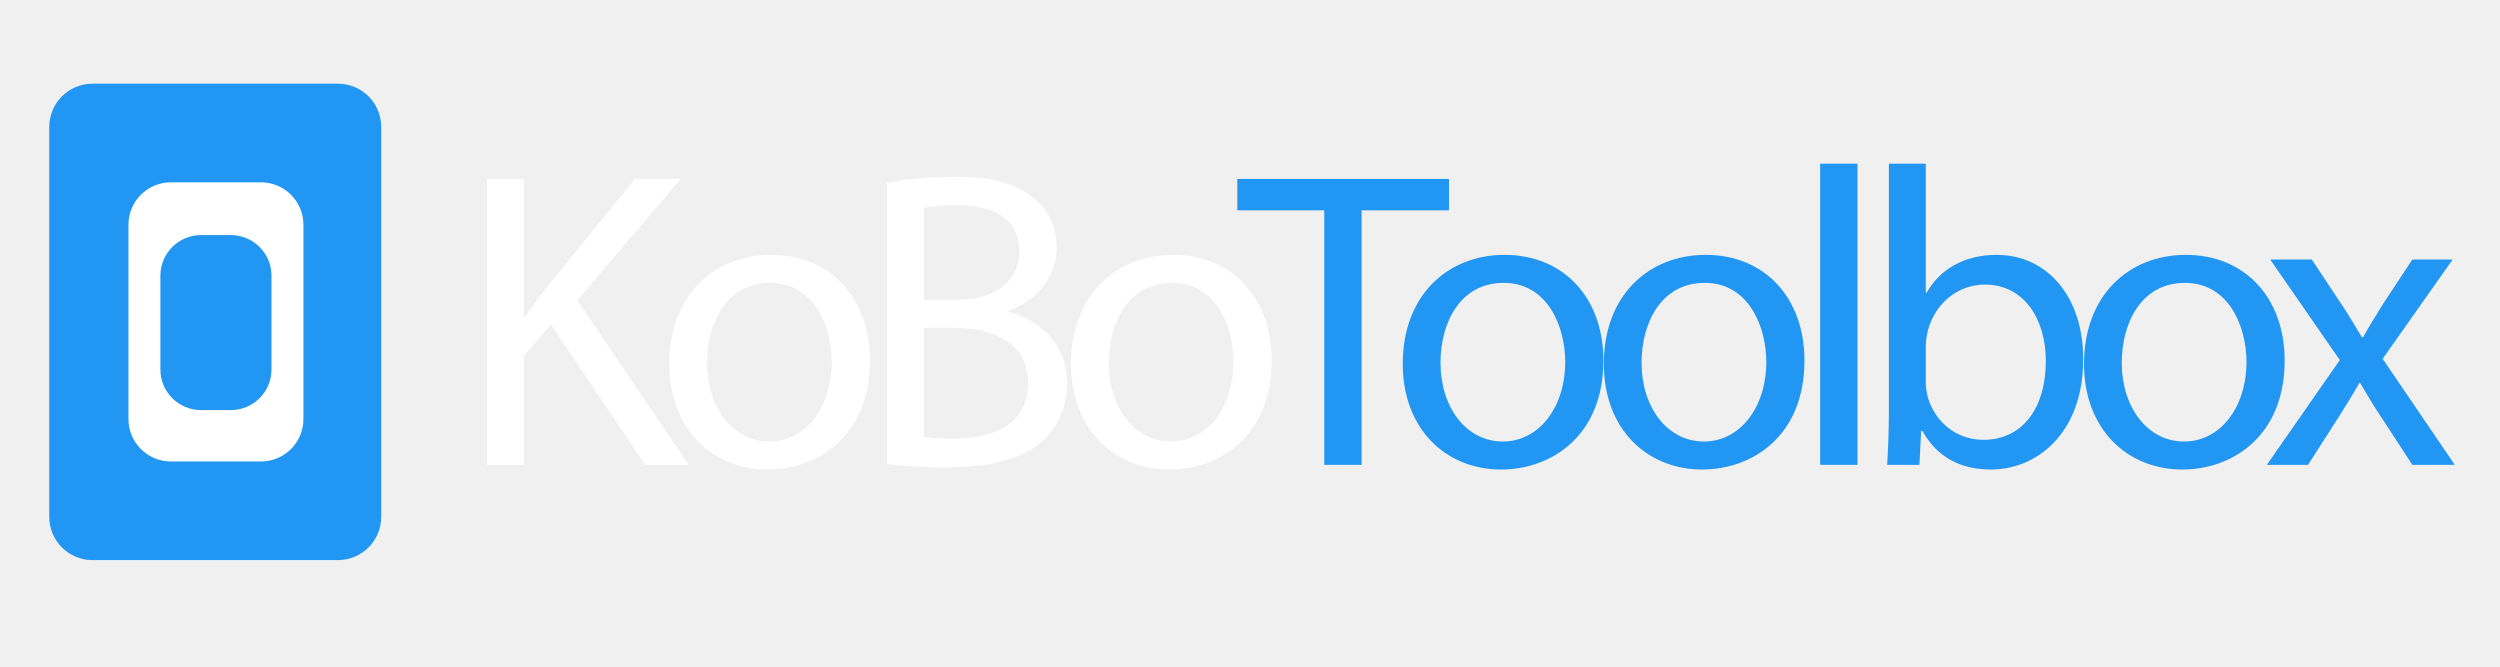
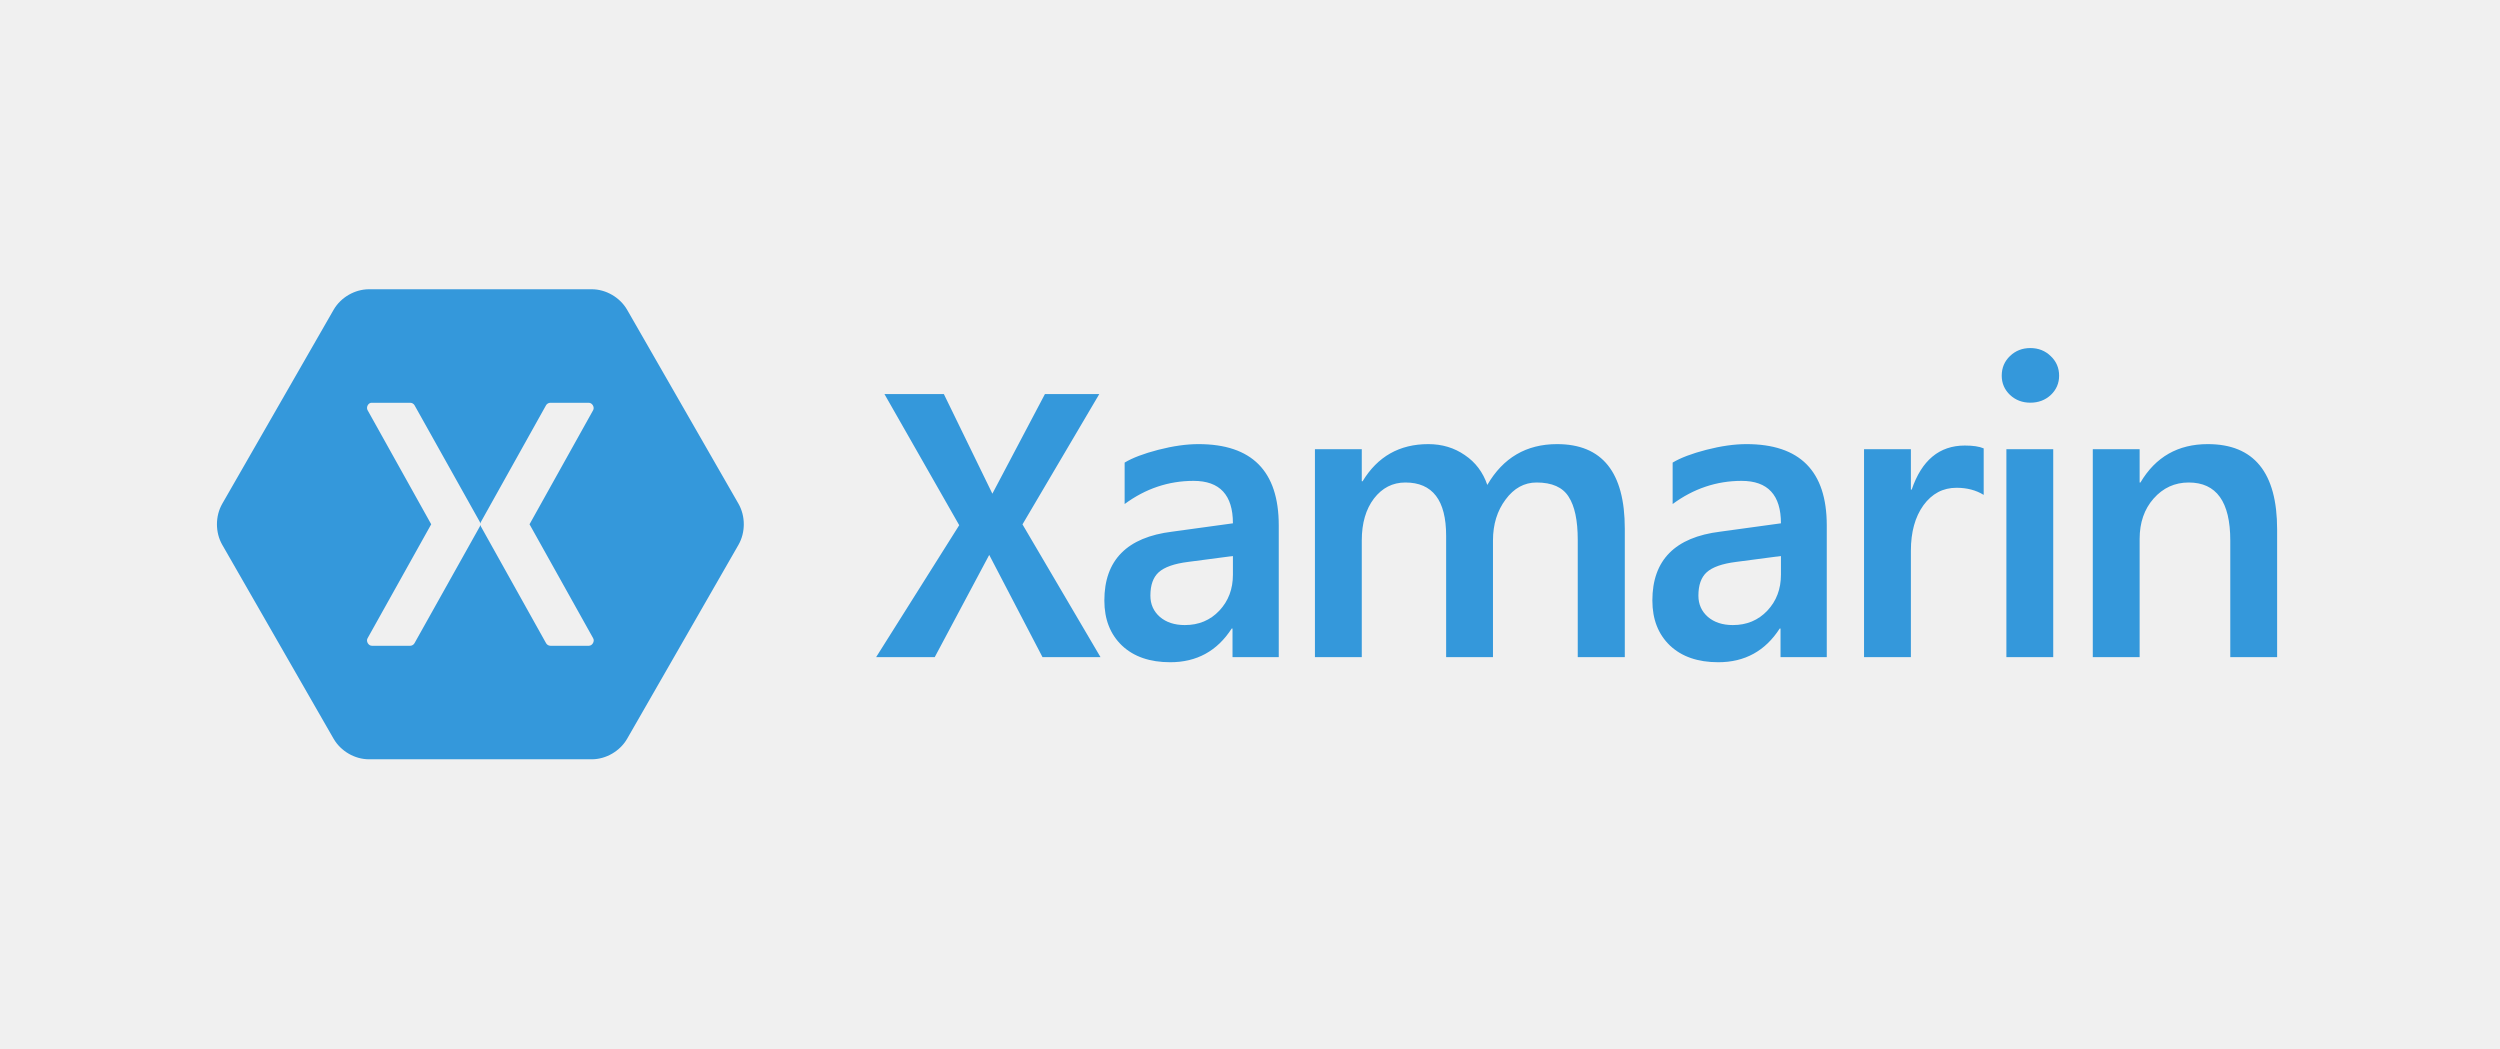
- <svg xmlns="http://www.w3.org/2000/svg" version="1.1" id="Layer_1" x="0px" y="0px" width="1200px" height="320px" viewBox="0 0 1200 320" enable-background="new 0 0 1200 320" xml:space="preserve">
-   <g>
-     <path fill="#FFFFFF" d="M233.708,85.892h17.714v66.175h0.611c3.665-5.294,7.33-10.181,10.792-14.661l41.944-51.514h21.99   l-49.682,58.233l53.55,79.002h-20.972l-45.202-67.396l-13.031,15.068v52.328h-17.714V85.892z" />
-     <path fill="#FFFFFF" d="M417.572,173.038c0,36.446-25.248,52.329-49.071,52.329c-26.673,0-47.238-19.547-47.238-50.7   c0-32.985,21.583-52.329,48.867-52.329C398.432,122.338,417.572,142.903,417.572,173.038z M339.384,174.057   c0,21.582,12.42,37.871,29.931,37.871c17.104,0,29.931-16.085,29.931-38.279c0-16.695-8.348-37.872-29.524-37.872   S339.384,155.324,339.384,174.057z" />
-     <path fill="#FFFFFF" d="M425.718,87.724c7.737-1.629,19.954-2.851,32.375-2.851c17.714,0,29.117,3.054,37.668,9.977   c7.126,5.294,11.402,13.438,11.402,24.23c0,13.235-8.755,24.841-23.212,30.135v0.407c13.031,3.258,28.302,14.049,28.302,34.411   c0,11.81-4.683,20.769-11.606,27.488c-9.57,8.755-25.044,12.827-47.442,12.827c-12.217,0-21.583-0.814-27.488-1.629V87.724z    M443.433,143.921h16.085c18.732,0,29.728-9.773,29.728-23.008c0-16.085-12.217-22.397-30.135-22.397   c-8.145,0-12.828,0.611-15.678,1.222V143.921z M443.433,209.688c3.461,0.61,8.552,0.814,14.864,0.814   c18.325,0,35.225-6.72,35.225-26.673c0-18.732-16.085-26.471-35.429-26.471h-14.66V209.688z" />
-     <path fill="#FFFFFF" d="M610.396,173.038c0,36.446-25.248,52.329-49.071,52.329c-26.673,0-47.238-19.547-47.238-50.7   c0-32.985,21.583-52.329,48.867-52.329C591.256,122.338,610.396,142.903,610.396,173.038z M532.208,174.057   c0,21.582,12.42,37.871,29.931,37.871c17.104,0,29.931-16.085,29.931-38.279c0-16.695-8.348-37.872-29.524-37.872   S532.208,155.324,532.208,174.057z" />
-   </g>
-   <g>
-     <path fill="#2196F3" d="M635.65,100.959H593.91V85.892h101.603v15.067h-41.944v122.168H635.65V100.959z" />
-     <path fill="#2196F3" d="M769.629,173.038c0,36.446-25.248,52.329-49.071,52.329c-26.673,0-47.238-19.547-47.238-50.7   c0-32.985,21.583-52.329,48.867-52.329C750.488,122.338,769.629,142.903,769.629,173.038z M691.441,174.057   c0,21.582,12.42,37.871,29.931,37.871c17.104,0,29.931-16.085,29.931-38.279c0-16.695-8.348-37.872-29.523-37.872   S691.441,155.324,691.441,174.057z" />
-     <path fill="#2196F3" d="M866.143,173.038c0,36.446-25.248,52.329-49.07,52.329c-26.674,0-47.238-19.547-47.238-50.7   c0-32.985,21.583-52.329,48.867-52.329C847.004,122.338,866.143,142.903,866.143,173.038z M787.955,174.057   c0,21.582,12.421,37.871,29.932,37.871c17.104,0,29.932-16.085,29.932-38.279c0-16.695-8.349-37.872-29.524-37.872   S787.955,155.324,787.955,174.057z" />
-     <path fill="#2196F3" d="M873.678,78.562h17.918v144.565h-17.918V78.562z" />
-     <path fill="#2196F3" d="M905.85,223.127c0.406-6.719,0.814-16.696,0.814-25.451V78.562h17.714v61.898h0.407   c6.312-10.995,17.715-18.122,33.596-18.122c24.434,0,41.741,20.361,41.537,50.292c0,35.225-22.193,52.736-44.184,52.736   c-14.253,0-25.655-5.498-32.985-18.529h-0.61l-0.814,16.289H905.85z M924.378,183.626c0,2.239,0.407,4.479,0.814,6.516   c3.462,12.421,13.846,20.972,26.877,20.972c18.732,0,29.931-15.271,29.931-37.871c0-19.751-10.18-36.651-29.32-36.651   c-12.217,0-23.619,8.348-27.283,21.991c-0.408,2.035-1.019,4.479-1.019,7.33V183.626z" />
-     <path fill="#2196F3" d="M1096.635,173.038c0,36.446-25.248,52.329-49.071,52.329c-26.673,0-47.238-19.547-47.238-50.7   c0-32.985,21.583-52.329,48.867-52.329C1077.494,122.338,1096.635,142.903,1096.635,173.038z M1018.447,174.057   c0,21.582,12.42,37.871,29.931,37.871c17.104,0,29.931-16.085,29.931-38.279c0-16.695-8.348-37.872-29.523-37.872   S1018.447,155.324,1018.447,174.057z" />
-     <path fill="#2196F3" d="M1109.667,124.578l14.05,21.176c3.664,5.498,6.719,10.588,9.977,16.086h0.611   c3.258-5.905,6.516-10.996,9.773-16.29l13.846-20.972h19.343l-33.597,47.646l34.615,50.903h-20.361l-14.457-22.193   c-3.869-5.701-7.127-11.199-10.588-17.104h-0.407c-3.258,5.904-6.72,11.198-10.384,17.104l-14.254,22.193h-19.75l35.021-50.293   l-33.393-48.256H1109.667z" />
-   </g>
-   <g>
-     <path fill-rule="evenodd" clip-rule="evenodd" fill="#2196F3" d="M162.229,268.843H44.398c-11.46,0-20.751-9.291-20.751-20.751   V60.928c0-11.461,9.291-20.752,20.751-20.752h117.831c11.461,0,20.751,9.291,20.751,20.752v187.164   C182.98,259.552,173.69,268.843,162.229,268.843" />
-     <path fill-rule="evenodd" clip-rule="evenodd" fill="#FFFFFF" d="M125.25,221.51H82.044c-11.265,0-20.397-9.132-20.397-20.396   v-93.207c0-11.265,9.132-20.397,20.397-20.397h43.206c11.265,0,20.397,9.132,20.397,20.397v93.207   C145.647,212.378,136.515,221.51,125.25,221.51" />
-     <path fill-rule="evenodd" clip-rule="evenodd" fill="#2196F3" d="M110.811,196.843H96.483c-10.771,0-19.503-8.731-19.503-19.503   v-44.994c0-10.771,8.732-19.503,19.503-19.503h14.327c10.771,0,19.503,8.732,19.503,19.503v44.994   C130.313,188.111,121.582,196.843,110.811,196.843" />
+ <svg xmlns="http://www.w3.org/2000/svg" width="484px" height="203px" viewBox="0 0 484 203" version="1.1">
+   <defs />
+   <g id="Page-1" stroke="none" stroke-width="1" fill="none" fill-rule="evenodd">
+     <g id="xamarin-logo" fill="#3498DB">
+       <path d="M201.83,127.225 L191.514,107.43 L180.963,127.225 L169.616,127.225 L185.704,101.678 L171.226,76.288 L182.729,76.288 L192.123,95.578 L202.301,76.288 L212.823,76.288 L197.953,101.521 L213.059,127.225 L201.83,127.225 Z M238.616,127.225 L238.616,121.681 L238.459,121.681 C235.658,126.032 231.693,128.208 226.563,128.208 C222.611,128.208 219.496,127.133 217.219,124.984 C214.942,122.808 213.803,119.899 213.803,116.255 C213.803,108.444 218.187,104.001 226.955,102.927 L238.694,101.315 C238.694,95.836 236.155,93.097 231.078,93.097 C226.236,93.097 221.786,94.591 217.729,97.58 L217.729,89.559 C219.247,88.641 221.42,87.816 224.246,87.082 C227.099,86.348 229.691,85.981 232.02,85.981 C242.385,85.981 247.567,91.223 247.567,101.708 L247.567,127.225 L238.616,127.225 L238.616,127.225 Z M230.018,108.785 C227.322,109.126 225.424,109.794 224.325,110.79 C223.252,111.76 222.715,113.267 222.715,115.312 C222.715,116.989 223.33,118.365 224.561,119.44 C225.791,120.488 227.4,121.013 229.389,121.013 C232.085,121.013 234.31,120.082 236.064,118.221 C237.817,116.36 238.694,114.04 238.694,111.262 L238.694,107.645 L230.018,108.785 L230.018,108.785 Z M305.452,127.225 L305.452,104.499 C305.452,100.751 304.863,97.973 303.686,96.164 C302.534,94.329 300.466,93.412 297.482,93.412 C295.1,93.412 293.098,94.513 291.476,96.715 C289.853,98.89 289.041,101.524 289.041,104.617 L289.041,127.225 L279.972,127.225 L279.972,103.713 C279.972,96.846 277.342,93.412 272.081,93.412 C269.621,93.412 267.592,94.447 265.995,96.518 C264.425,98.589 263.64,101.288 263.64,104.617 L263.64,127.225 L254.571,127.225 L254.571,86.964 L263.64,86.964 L263.64,93.176 L263.797,93.176 C266.702,88.379 270.942,85.981 276.517,85.981 C279.187,85.981 281.543,86.689 283.584,88.104 C285.652,89.493 287.105,91.42 287.942,93.884 C291.005,88.615 295.506,85.981 301.448,85.981 C310.19,85.981 314.561,91.433 314.561,102.337 L314.561,127.225 L305.452,127.225 L305.452,127.225 Z M344.711,127.225 L344.711,121.681 L344.554,121.681 C341.753,126.032 337.788,128.208 332.658,128.208 C328.706,128.208 325.591,127.133 323.314,124.984 C321.037,122.808 319.898,119.899 319.898,116.255 C319.898,108.444 324.283,104.001 333.051,102.927 L344.79,101.315 C344.79,95.836 342.251,93.097 337.173,93.097 C332.331,93.097 327.881,94.591 323.824,97.58 L323.824,89.559 C325.343,88.641 327.515,87.816 330.342,87.082 C333.195,86.348 335.786,85.981 338.115,85.981 C348.48,85.981 353.662,91.223 353.662,101.708 L353.662,127.225 L344.711,127.225 L344.711,127.225 Z M336.113,108.785 C333.417,109.126 331.52,109.794 330.42,110.79 C329.347,111.76 328.811,113.267 328.811,115.312 C328.811,116.989 329.426,118.365 330.656,119.44 C331.886,120.488 333.496,121.013 335.485,121.013 C338.181,121.013 340.405,120.082 342.159,118.221 C343.913,116.36 344.79,114.04 344.79,111.262 L344.79,107.645 L336.113,108.785 L336.113,108.785 Z M384.041,95.81 C382.55,94.893 380.796,94.434 378.781,94.434 C376.163,94.434 374.03,95.561 372.381,97.815 C370.758,100.07 369.947,103.005 369.947,106.622 L369.947,127.225 L360.878,127.225 L360.878,86.964 L369.947,86.964 L369.947,94.788 L370.104,94.788 C372.041,89.1 375.47,86.256 380.39,86.256 C381.987,86.256 383.204,86.44 384.042,86.807 L384.042,95.81 L384.041,95.81 Z M393.07,77.96 C391.526,77.96 390.217,77.462 389.144,76.466 C388.071,75.444 387.534,74.199 387.534,72.731 C387.534,71.211 388.071,69.94 389.144,68.917 C390.217,67.895 391.526,67.384 393.07,67.384 C394.64,67.384 395.962,67.908 397.035,68.957 C398.108,69.979 398.645,71.237 398.645,72.731 C398.645,74.199 398.108,75.444 397.035,76.466 C395.962,77.462 394.64,77.96 393.07,77.96 Z M388.437,127.225 L388.437,86.964 L397.506,86.964 L397.506,127.225 L388.437,127.225 Z M431.782,127.225 L431.782,104.617 C431.782,97.147 429.1,93.412 423.734,93.412 C421.038,93.412 418.774,94.447 416.942,96.518 C415.136,98.562 414.233,101.171 414.233,104.342 L414.233,127.225 L405.164,127.225 L405.164,86.964 L414.233,86.964 L414.233,93.412 L414.39,93.412 C417.322,88.458 421.666,85.981 427.425,85.981 C436.376,85.981 440.852,91.485 440.852,102.494 L440.852,127.225 L431.782,127.225 L431.782,127.225 Z M71.431,56 C68.676,56.006 65.98,57.574 64.593,59.966 L43.024,97.534 C41.659,99.933 41.659,103.067 43.024,105.466 L64.593,143.034 C65.98,145.426 68.676,146.995 71.431,147 L114.569,147 C117.324,146.994 120.02,145.426 121.407,143.034 L142.976,105.466 C144.341,103.067 144.341,99.933 142.976,97.534 L121.407,59.966 C120.02,57.574 117.324,56.005 114.569,56 L71.431,56 Z M71.823,77.978 C71.882,77.972 71.944,77.972 72.003,77.978 L79.444,77.978 C79.773,77.985 80.093,78.176 80.257,78.462 L92.88,101.016 C92.943,101.127 92.984,101.251 93,101.379 C93.015,101.251 93.056,101.127 93.12,101.016 L105.711,78.462 C105.881,78.167 106.216,77.975 106.555,77.978 L113.995,77.978 C114.654,77.984 115.148,78.816 114.839,79.401 L102.518,101.5 L114.839,123.569 C115.177,124.157 114.671,125.028 113.995,125.022 L106.555,125.022 C106.21,125.019 105.873,124.814 105.711,124.507 L93.12,101.954 C93.056,101.843 93.015,101.718 93,101.591 C92.984,101.718 92.943,101.843 92.88,101.954 L80.257,124.507 C80.1,124.805 79.779,125.008 79.444,125.022 L72.003,125.022 C71.327,125.028 70.822,124.157 71.16,123.569 L83.481,101.5 L71.16,79.401 C70.865,78.867 71.225,78.092 71.823,77.978 L71.823,77.978 Z" id="Logo" />
+     </g>
  </g>
</svg>
